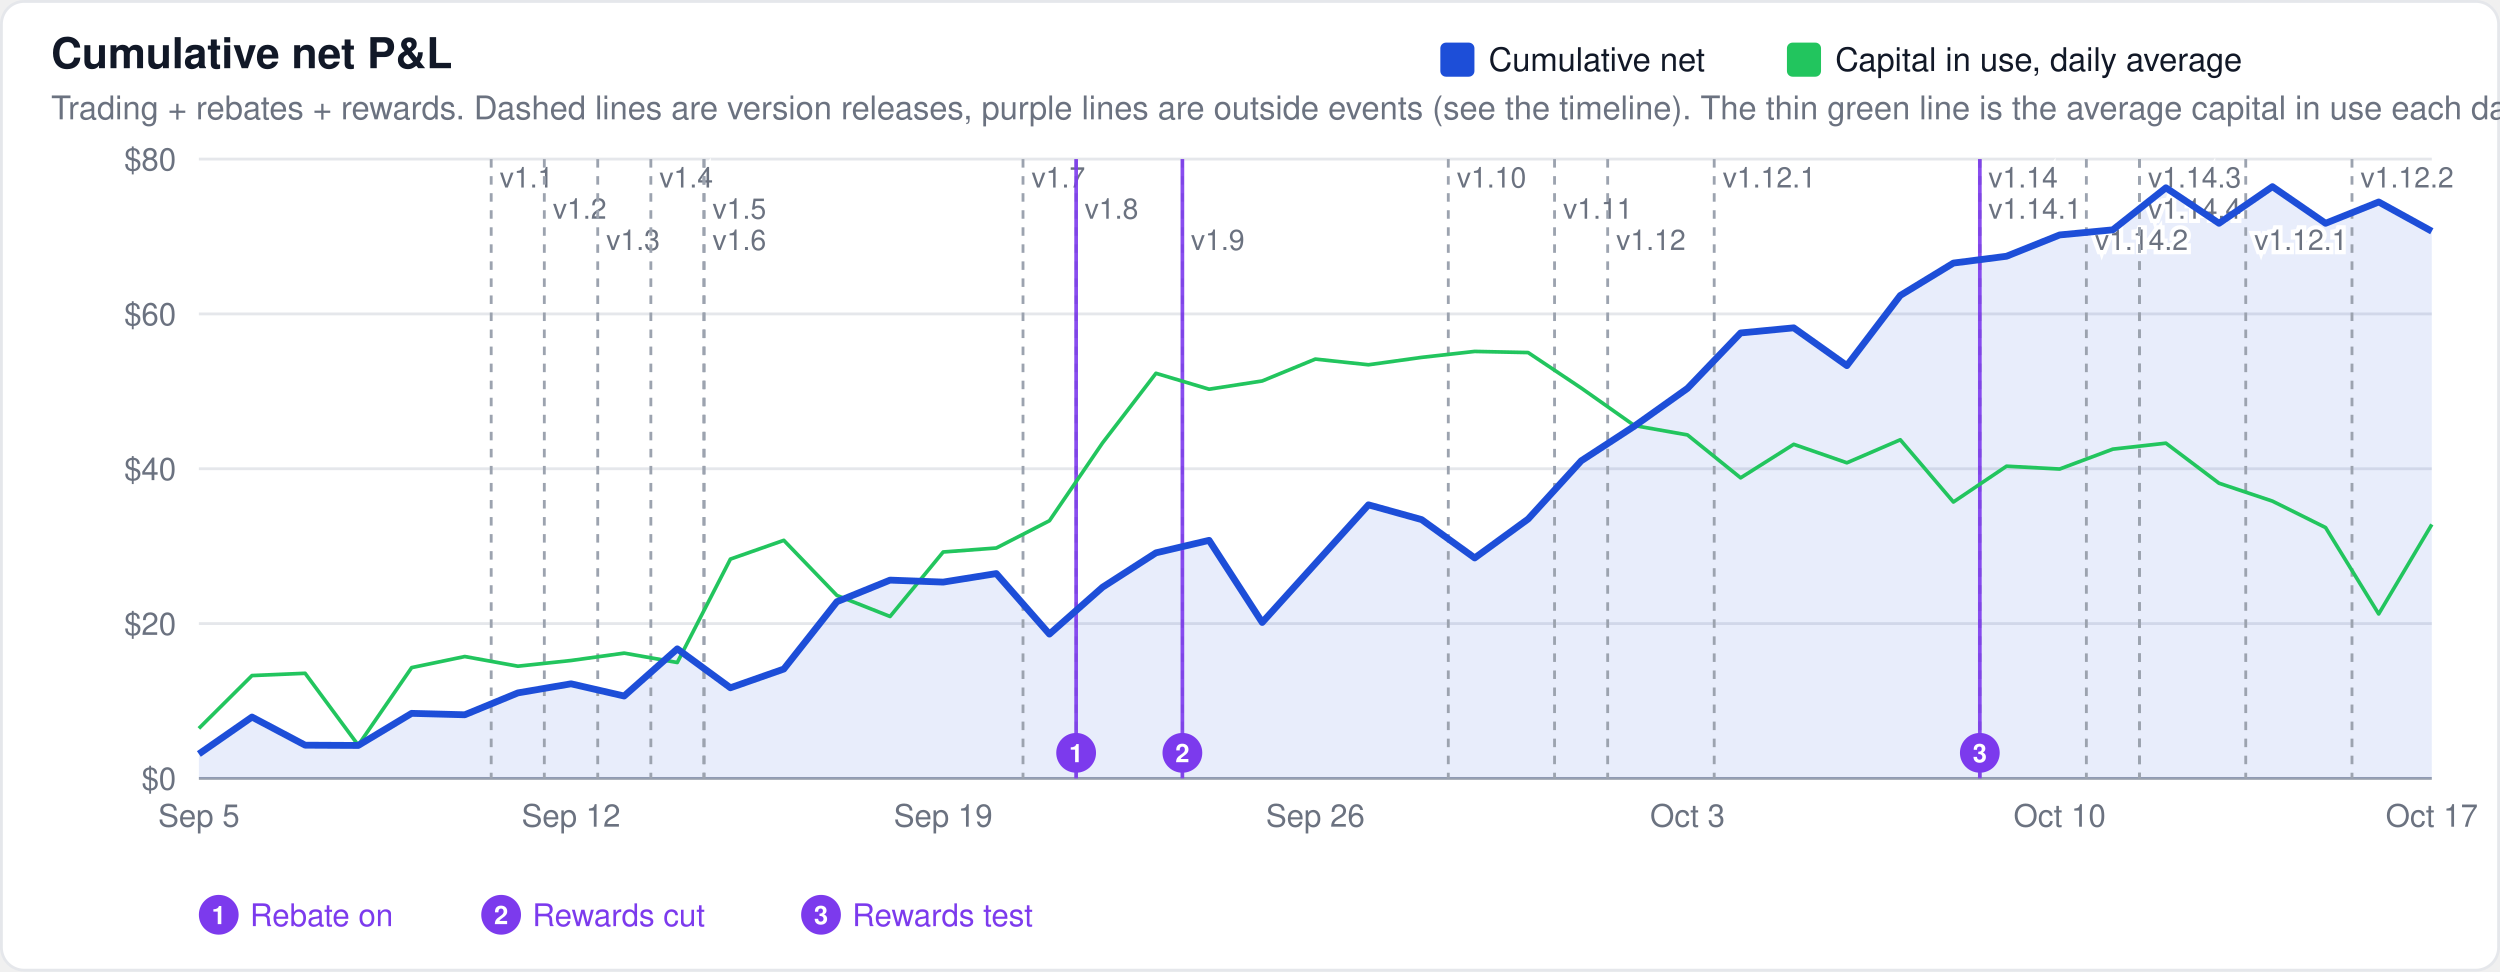
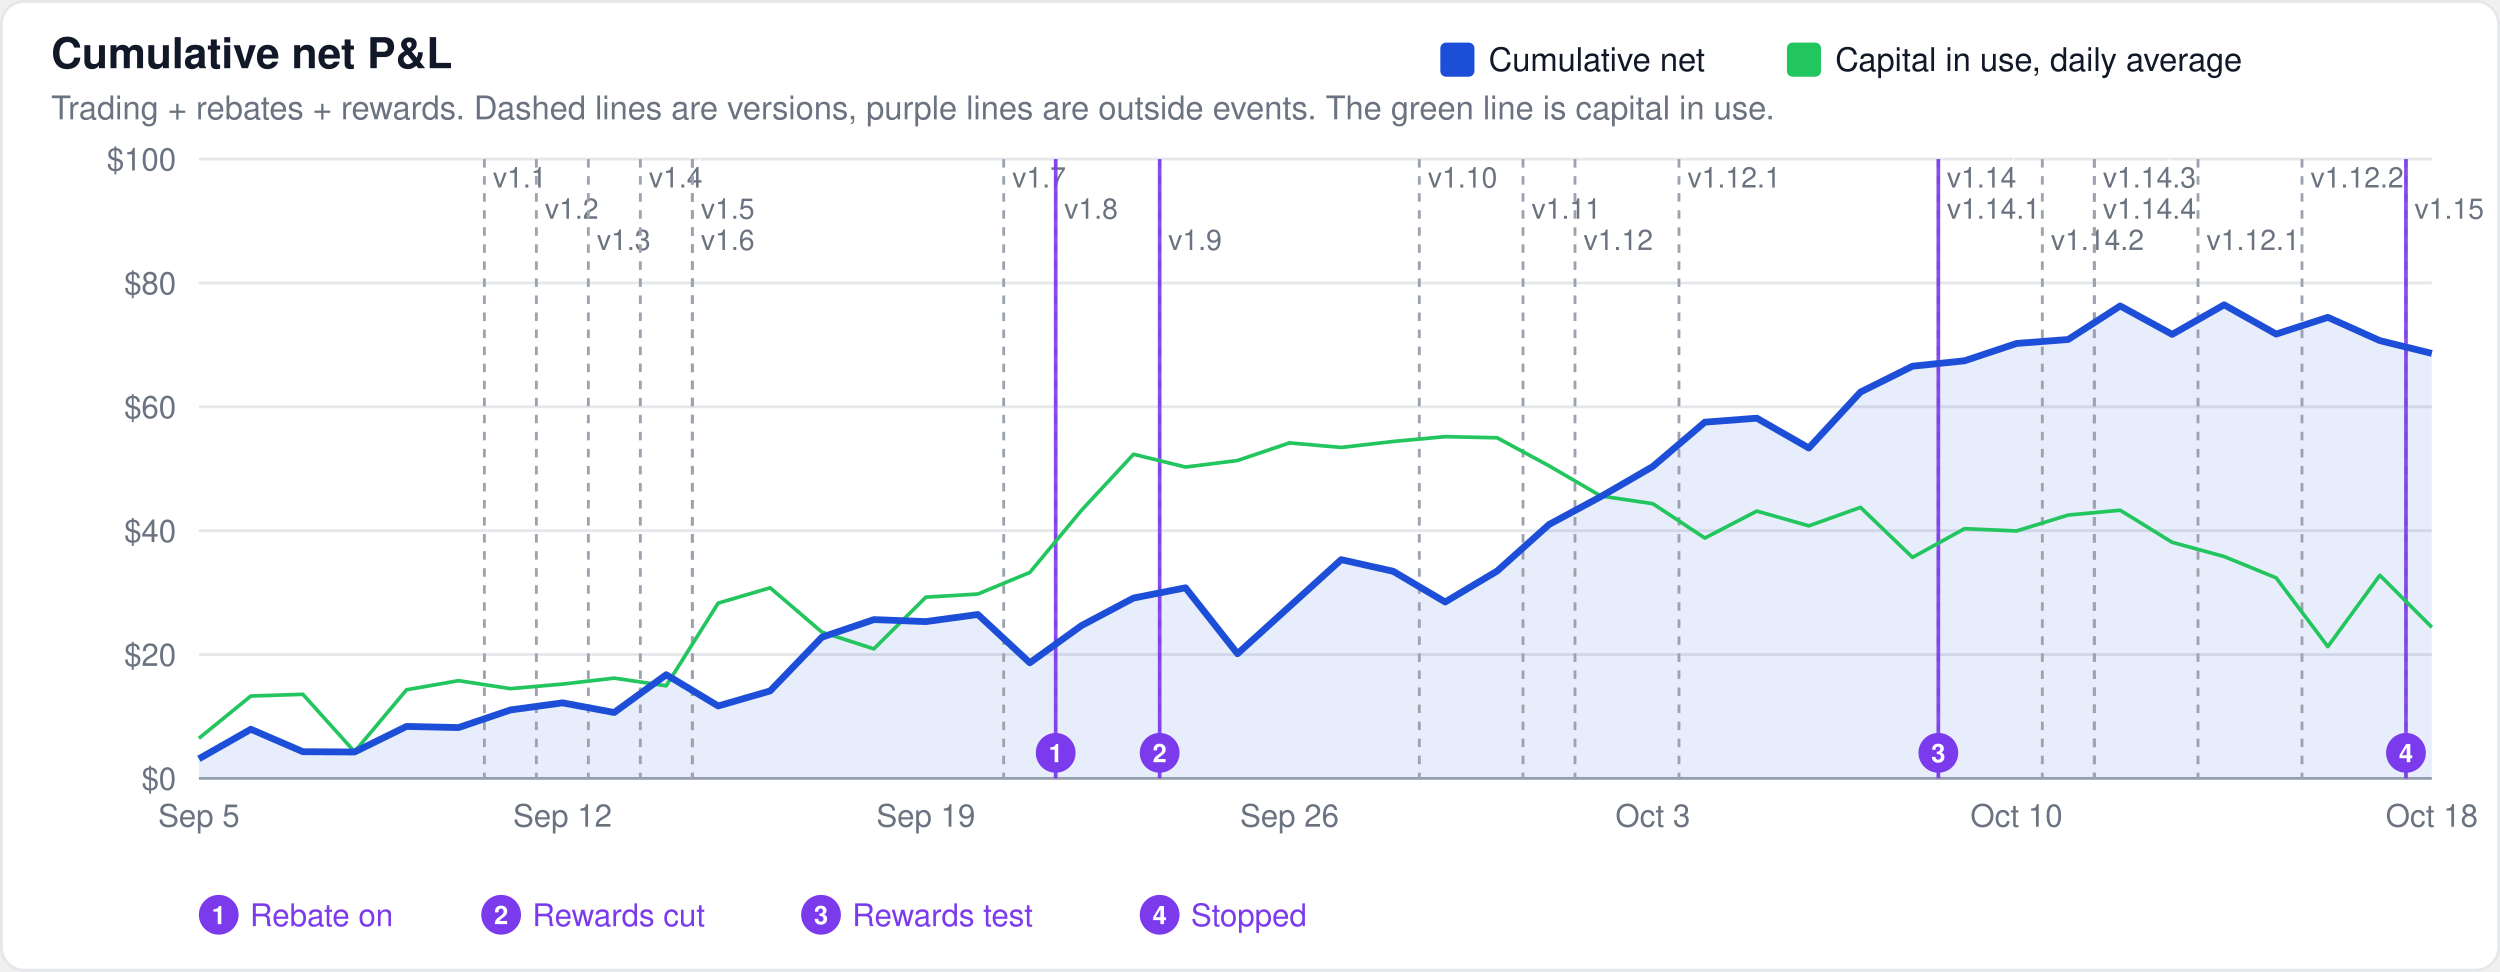
<svg xmlns="http://www.w3.org/2000/svg" width="880" height="342" viewBox="0 0 880 342" font-family="-apple-system,BlinkMacSystemFont,Segoe UI,Helvetica,Arial,sans-serif">
  <rect x="0.5" y="0.5" width="879" height="341" rx="8" fill="#ffffff" stroke="#e5e7eb" />
  <text x="18" y="24" font-size="15" font-weight="600" fill="#111827">Cumulative net P&amp;L</text>
-   <text x="18" y="42" font-size="11.5" fill="#6b7280">Trading + rebates + rewards. Dashed lines are version releases, purple lines are outside events (see the timeline). The thin green line is the average capital in use each day.</text>
+   <text x="18" y="42" font-size="11.5" fill="#6b7280">Trading + rebates + rewards. Dashed lines are versions, purple lines are outside events. The green line is capital in use.</text>
  <line x1="70" x2="856" y1="274.0" y2="274.0" stroke="#9ca3af" stroke-width="1" />
  <text x="62" y="278.0" font-size="11" text-anchor="end" fill="#6b7280">$0</text>
-   <line x1="70" x2="856" y1="219.5" y2="219.5" stroke="#e5e7eb" stroke-width="1" />
-   <text x="62" y="223.5" font-size="11" text-anchor="end" fill="#6b7280">$20</text>
-   <line x1="70" x2="856" y1="165.0" y2="165.0" stroke="#e5e7eb" stroke-width="1" />
-   <text x="62" y="169.0" font-size="11" text-anchor="end" fill="#6b7280">$40</text>
-   <line x1="70" x2="856" y1="110.5" y2="110.5" stroke="#e5e7eb" stroke-width="1" />
-   <text x="62" y="114.5" font-size="11" text-anchor="end" fill="#6b7280">$60</text>
+   <line x1="70" x2="856" y1="230.4" y2="230.4" stroke="#e5e7eb" stroke-width="1" />
+   <text x="62" y="234.4" font-size="11" text-anchor="end" fill="#6b7280">$20</text>
+   <line x1="70" x2="856" y1="186.8" y2="186.8" stroke="#e5e7eb" stroke-width="1" />
+   <text x="62" y="190.8" font-size="11" text-anchor="end" fill="#6b7280">$40</text>
+   <line x1="70" x2="856" y1="143.2" y2="143.2" stroke="#e5e7eb" stroke-width="1" />
+   <text x="62" y="147.2" font-size="11" text-anchor="end" fill="#6b7280">$60</text>
+   <line x1="70" x2="856" y1="99.6" y2="99.6" stroke="#e5e7eb" stroke-width="1" />
+   <text x="62" y="103.6" font-size="11" text-anchor="end" fill="#6b7280">$80</text>
  <line x1="70" x2="856" y1="56.0" y2="56.0" stroke="#e5e7eb" stroke-width="1" />
-   <text x="62" y="60.0" font-size="11" text-anchor="end" fill="#6b7280">$80</text>
-   <path d="M70.0,274.0 L70.0,265.4 L88.7,252.4 L107.4,262.3 L126.1,262.4 L144.9,251.1 L163.6,251.6 L182.3,243.9 L201.0,240.7 L219.7,245.0 L238.4,228.4 L257.1,242.1 L275.9,235.5 L294.6,211.8 L313.3,204.2 L332.0,204.9 L350.7,201.9 L369.4,223.2 L388.1,206.7 L406.9,194.6 L425.6,190.2 L444.3,219.1 L463.0,198.4 L481.7,177.7 L500.4,182.9 L519.1,196.4 L537.9,182.7 L556.6,162.2 L575.3,150.0 L594.0,136.7 L612.7,117.2 L631.4,115.4 L650.1,128.7 L668.9,104.0 L687.6,92.6 L706.3,90.2 L725.0,82.7 L743.7,80.9 L762.4,66.1 L781.1,78.6 L799.9,65.7 L818.6,78.6 L837.3,71.1 L856.0,81.4 L856.0,274.0 Z" fill="#1d4ed8" fill-opacity="0.1" stroke="none" />
-   <line x1="172.9" x2="172.9" y1="56" y2="274" stroke="#9ca3af" stroke-width="1" stroke-dasharray="3,3" />
-   <text x="175.9" y="66" font-size="10" fill="#6b7280" stroke="#ffffff" stroke-width="3" paint-order="stroke">v1.1</text>
-   <line x1="191.6" x2="191.6" y1="56" y2="274" stroke="#9ca3af" stroke-width="1" stroke-dasharray="3,3" />
-   <text x="194.6" y="77" font-size="10" fill="#6b7280" stroke="#ffffff" stroke-width="3" paint-order="stroke">v1.2</text>
-   <line x1="210.4" x2="210.4" y1="56" y2="274" stroke="#9ca3af" stroke-width="1" stroke-dasharray="3,3" />
-   <text x="213.4" y="88" font-size="10" fill="#6b7280" stroke="#ffffff" stroke-width="3" paint-order="stroke">v1.3</text>
-   <line x1="229.1" x2="229.1" y1="56" y2="274" stroke="#9ca3af" stroke-width="1" stroke-dasharray="3,3" />
-   <text x="232.1" y="66" font-size="10" fill="#6b7280" stroke="#ffffff" stroke-width="3" paint-order="stroke">v1.4</text>
-   <line x1="247.8" x2="247.8" y1="56" y2="274" stroke="#9ca3af" stroke-width="1" stroke-dasharray="3,3" />
-   <text x="250.8" y="77" font-size="10" fill="#6b7280" stroke="#ffffff" stroke-width="3" paint-order="stroke">v1.5</text>
-   <line x1="247.8" x2="247.8" y1="56" y2="274" stroke="#9ca3af" stroke-width="1" stroke-dasharray="3,3" />
-   <text x="250.8" y="88" font-size="10" fill="#6b7280" stroke="#ffffff" stroke-width="3" paint-order="stroke">v1.6</text>
-   <line x1="360.1" x2="360.1" y1="56" y2="274" stroke="#9ca3af" stroke-width="1" stroke-dasharray="3,3" />
-   <text x="363.1" y="66" font-size="10" fill="#6b7280" stroke="#ffffff" stroke-width="3" paint-order="stroke">v1.7</text>
-   <line x1="378.8" x2="378.8" y1="56" y2="274" stroke="#9ca3af" stroke-width="1" stroke-dasharray="3,3" />
-   <text x="381.8" y="77" font-size="10" fill="#6b7280" stroke="#ffffff" stroke-width="3" paint-order="stroke">v1.8</text>
-   <line x1="416.2" x2="416.2" y1="56" y2="274" stroke="#9ca3af" stroke-width="1" stroke-dasharray="3,3" />
-   <text x="419.2" y="88" font-size="10" fill="#6b7280" stroke="#ffffff" stroke-width="3" paint-order="stroke">v1.9</text>
-   <line x1="509.8" x2="509.8" y1="56" y2="274" stroke="#9ca3af" stroke-width="1" stroke-dasharray="3,3" />
-   <text x="512.8" y="66" font-size="10" fill="#6b7280" stroke="#ffffff" stroke-width="3" paint-order="stroke">v1.10</text>
-   <line x1="547.2" x2="547.2" y1="56" y2="274" stroke="#9ca3af" stroke-width="1" stroke-dasharray="3,3" />
-   <text x="550.2" y="77" font-size="10" fill="#6b7280" stroke="#ffffff" stroke-width="3" paint-order="stroke">v1.11</text>
-   <line x1="565.9" x2="565.9" y1="56" y2="274" stroke="#9ca3af" stroke-width="1" stroke-dasharray="3,3" />
-   <text x="568.9" y="88" font-size="10" fill="#6b7280" stroke="#ffffff" stroke-width="3" paint-order="stroke">v1.12</text>
-   <line x1="603.4" x2="603.4" y1="56" y2="274" stroke="#9ca3af" stroke-width="1" stroke-dasharray="3,3" />
-   <text x="606.4" y="66" font-size="10" fill="#6b7280" stroke="#ffffff" stroke-width="3" paint-order="stroke">v1.12.1</text>
-   <line x1="696.9" x2="696.9" y1="56" y2="274" stroke="#9ca3af" stroke-width="1" stroke-dasharray="3,3" />
-   <text x="699.9" y="66" font-size="10" fill="#6b7280" stroke="#ffffff" stroke-width="3" paint-order="stroke">v1.14</text>
-   <line x1="696.9" x2="696.9" y1="56" y2="274" stroke="#9ca3af" stroke-width="1" stroke-dasharray="3,3" />
-   <text x="699.9" y="77" font-size="10" fill="#6b7280" stroke="#ffffff" stroke-width="3" paint-order="stroke">v1.14.1</text>
-   <line x1="734.4" x2="734.4" y1="56" y2="274" stroke="#9ca3af" stroke-width="1" stroke-dasharray="3,3" />
-   <text x="737.4" y="88" font-size="10" fill="#6b7280" stroke="#ffffff" stroke-width="3" paint-order="stroke">v1.14.2</text>
-   <line x1="753.1" x2="753.1" y1="56" y2="274" stroke="#9ca3af" stroke-width="1" stroke-dasharray="3,3" />
-   <text x="756.1" y="66" font-size="10" fill="#6b7280" stroke="#ffffff" stroke-width="3" paint-order="stroke">v1.14.3</text>
-   <line x1="753.1" x2="753.1" y1="56" y2="274" stroke="#9ca3af" stroke-width="1" stroke-dasharray="3,3" />
-   <text x="756.1" y="77" font-size="10" fill="#6b7280" stroke="#ffffff" stroke-width="3" paint-order="stroke">v1.14.4</text>
-   <line x1="790.5" x2="790.5" y1="56" y2="274" stroke="#9ca3af" stroke-width="1" stroke-dasharray="3,3" />
-   <text x="793.5" y="88" font-size="10" fill="#6b7280" stroke="#ffffff" stroke-width="3" paint-order="stroke">v1.12.1</text>
-   <line x1="827.9" x2="827.9" y1="56" y2="274" stroke="#9ca3af" stroke-width="1" stroke-dasharray="3,3" />
-   <text x="830.9" y="66" font-size="10" fill="#6b7280" stroke="#ffffff" stroke-width="3" paint-order="stroke">v1.12.2</text>
-   <line x1="378.8" x2="378.8" y1="56" y2="274" stroke="#7c3aed" stroke-width="1.3" opacity="0.9" />
-   <circle cx="378.8" cy="265.0" r="7" fill="#7c3aed" />
-   <text x="378.8" y="268.3" font-size="9" font-weight="600" text-anchor="middle" fill="#ffffff">1</text>
-   <line x1="416.2" x2="416.2" y1="56" y2="274" stroke="#7c3aed" stroke-width="1.3" opacity="0.9" />
-   <circle cx="416.2" cy="265.0" r="7" fill="#7c3aed" />
-   <text x="416.2" y="268.3" font-size="9" font-weight="600" text-anchor="middle" fill="#ffffff">2</text>
-   <line x1="696.9" x2="696.9" y1="56" y2="274" stroke="#7c3aed" stroke-width="1.3" opacity="0.9" />
-   <circle cx="696.9" cy="265.0" r="7" fill="#7c3aed" />
-   <text x="696.9" y="268.3" font-size="9" font-weight="600" text-anchor="middle" fill="#ffffff">3</text>
+   <text x="62" y="60.0" font-size="11" text-anchor="end" fill="#6b7280">$100</text>
+   <path d="M70.0,274.0 L70.0,267.1 L88.3,256.7 L106.6,264.6 L124.8,264.7 L143.1,255.7 L161.4,256.1 L179.7,249.9 L198.0,247.4 L216.2,250.8 L234.5,237.5 L252.8,248.5 L271.1,243.2 L289.3,224.3 L307.6,218.1 L325.9,218.8 L344.2,216.3 L362.5,233.3 L380.7,220.2 L399.0,210.5 L417.3,206.9 L435.6,230.1 L453.9,213.5 L472.1,197.0 L490.4,201.1 L508.7,211.9 L527.0,201.0 L545.3,184.6 L563.5,174.8 L581.8,164.2 L600.1,148.6 L618.4,147.2 L636.7,157.7 L654.9,138.0 L673.2,128.9 L691.5,127.0 L709.8,120.9 L728.0,119.5 L746.3,107.7 L764.6,117.7 L782.9,107.3 L801.2,117.6 L819.4,111.7 L837.7,119.9 L856.0,124.4 L856.0,274.0 Z" fill="#1d4ed8" fill-opacity="0.1" stroke="none" />
+   <line x1="170.5" x2="170.5" y1="56" y2="274" stroke="#9ca3af" stroke-width="1" stroke-dasharray="3,3" />
+   <text x="173.5" y="66" font-size="10" fill="#6b7280" stroke="#ffffff" stroke-width="3" paint-order="stroke">v1.1</text>
+   <line x1="188.8" x2="188.8" y1="56" y2="274" stroke="#9ca3af" stroke-width="1" stroke-dasharray="3,3" />
+   <text x="191.8" y="77" font-size="10" fill="#6b7280" stroke="#ffffff" stroke-width="3" paint-order="stroke">v1.2</text>
+   <line x1="207.1" x2="207.1" y1="56" y2="274" stroke="#9ca3af" stroke-width="1" stroke-dasharray="3,3" />
+   <text x="210.1" y="88" font-size="10" fill="#6b7280" stroke="#ffffff" stroke-width="3" paint-order="stroke">v1.3</text>
+   <line x1="225.4" x2="225.4" y1="56" y2="274" stroke="#9ca3af" stroke-width="1" stroke-dasharray="3,3" />
+   <text x="228.4" y="66" font-size="10" fill="#6b7280" stroke="#ffffff" stroke-width="3" paint-order="stroke">v1.4</text>
+   <line x1="243.7" x2="243.7" y1="56" y2="274" stroke="#9ca3af" stroke-width="1" stroke-dasharray="3,3" />
+   <text x="246.7" y="77" font-size="10" fill="#6b7280" stroke="#ffffff" stroke-width="3" paint-order="stroke">v1.5</text>
+   <line x1="243.7" x2="243.7" y1="56" y2="274" stroke="#9ca3af" stroke-width="1" stroke-dasharray="3,3" />
+   <text x="246.7" y="88" font-size="10" fill="#6b7280" stroke="#ffffff" stroke-width="3" paint-order="stroke">v1.6</text>
+   <line x1="353.3" x2="353.3" y1="56" y2="274" stroke="#9ca3af" stroke-width="1" stroke-dasharray="3,3" />
+   <text x="356.3" y="66" font-size="10" fill="#6b7280" stroke="#ffffff" stroke-width="3" paint-order="stroke">v1.7</text>
+   <line x1="371.6" x2="371.6" y1="56" y2="274" stroke="#9ca3af" stroke-width="1" stroke-dasharray="3,3" />
+   <text x="374.6" y="77" font-size="10" fill="#6b7280" stroke="#ffffff" stroke-width="3" paint-order="stroke">v1.8</text>
+   <line x1="408.2" x2="408.2" y1="56" y2="274" stroke="#9ca3af" stroke-width="1" stroke-dasharray="3,3" />
+   <text x="411.2" y="88" font-size="10" fill="#6b7280" stroke="#ffffff" stroke-width="3" paint-order="stroke">v1.9</text>
+   <line x1="499.6" x2="499.6" y1="56" y2="274" stroke="#9ca3af" stroke-width="1" stroke-dasharray="3,3" />
+   <text x="502.6" y="66" font-size="10" fill="#6b7280" stroke="#ffffff" stroke-width="3" paint-order="stroke">v1.10</text>
+   <line x1="536.1" x2="536.1" y1="56" y2="274" stroke="#9ca3af" stroke-width="1" stroke-dasharray="3,3" />
+   <text x="539.1" y="77" font-size="10" fill="#6b7280" stroke="#ffffff" stroke-width="3" paint-order="stroke">v1.11</text>
+   <line x1="554.4" x2="554.4" y1="56" y2="274" stroke="#9ca3af" stroke-width="1" stroke-dasharray="3,3" />
+   <text x="557.4" y="88" font-size="10" fill="#6b7280" stroke="#ffffff" stroke-width="3" paint-order="stroke">v1.12</text>
+   <line x1="591.0" x2="591.0" y1="56" y2="274" stroke="#9ca3af" stroke-width="1" stroke-dasharray="3,3" />
+   <text x="594.0" y="66" font-size="10" fill="#6b7280" stroke="#ffffff" stroke-width="3" paint-order="stroke">v1.12.1</text>
+   <line x1="682.3" x2="682.3" y1="56" y2="274" stroke="#9ca3af" stroke-width="1" stroke-dasharray="3,3" />
+   <text x="685.3" y="66" font-size="10" fill="#6b7280" stroke="#ffffff" stroke-width="3" paint-order="stroke">v1.14</text>
+   <line x1="682.3" x2="682.3" y1="56" y2="274" stroke="#9ca3af" stroke-width="1" stroke-dasharray="3,3" />
+   <text x="685.3" y="77" font-size="10" fill="#6b7280" stroke="#ffffff" stroke-width="3" paint-order="stroke">v1.14.1</text>
+   <line x1="718.9" x2="718.9" y1="56" y2="274" stroke="#9ca3af" stroke-width="1" stroke-dasharray="3,3" />
+   <text x="721.9" y="88" font-size="10" fill="#6b7280" stroke="#ffffff" stroke-width="3" paint-order="stroke">v1.14.2</text>
+   <line x1="737.2" x2="737.2" y1="56" y2="274" stroke="#9ca3af" stroke-width="1" stroke-dasharray="3,3" />
+   <text x="740.2" y="66" font-size="10" fill="#6b7280" stroke="#ffffff" stroke-width="3" paint-order="stroke">v1.14.3</text>
+   <line x1="737.2" x2="737.2" y1="56" y2="274" stroke="#9ca3af" stroke-width="1" stroke-dasharray="3,3" />
+   <text x="740.2" y="77" font-size="10" fill="#6b7280" stroke="#ffffff" stroke-width="3" paint-order="stroke">v1.14.4</text>
+   <line x1="773.7" x2="773.7" y1="56" y2="274" stroke="#9ca3af" stroke-width="1" stroke-dasharray="3,3" />
+   <text x="776.7" y="88" font-size="10" fill="#6b7280" stroke="#ffffff" stroke-width="3" paint-order="stroke">v1.12.1</text>
+   <line x1="810.3" x2="810.3" y1="56" y2="274" stroke="#9ca3af" stroke-width="1" stroke-dasharray="3,3" />
+   <text x="813.3" y="66" font-size="10" fill="#6b7280" stroke="#ffffff" stroke-width="3" paint-order="stroke">v1.12.2</text>
+   <line x1="846.9" x2="846.9" y1="56" y2="274" stroke="#9ca3af" stroke-width="1" stroke-dasharray="3,3" />
+   <text x="849.9" y="77" font-size="10" fill="#6b7280" stroke="#ffffff" stroke-width="3" paint-order="stroke">v1.15</text>
+   <line x1="371.6" x2="371.6" y1="56" y2="274" stroke="#7c3aed" stroke-width="1.3" opacity="0.9" />
+   <circle cx="371.6" cy="265.0" r="7" fill="#7c3aed" />
+   <text x="371.6" y="268.3" font-size="9" font-weight="600" text-anchor="middle" fill="#ffffff">1</text>
+   <line x1="408.2" x2="408.2" y1="56" y2="274" stroke="#7c3aed" stroke-width="1.3" opacity="0.9" />
+   <circle cx="408.2" cy="265.0" r="7" fill="#7c3aed" />
+   <text x="408.2" y="268.3" font-size="9" font-weight="600" text-anchor="middle" fill="#ffffff">2</text>
+   <line x1="682.3" x2="682.3" y1="56" y2="274" stroke="#7c3aed" stroke-width="1.3" opacity="0.9" />
+   <circle cx="682.3" cy="265.0" r="7" fill="#7c3aed" />
+   <text x="682.3" y="268.3" font-size="9" font-weight="600" text-anchor="middle" fill="#ffffff">3</text>
+   <line x1="846.9" x2="846.9" y1="56" y2="274" stroke="#7c3aed" stroke-width="1.3" opacity="0.9" />
+   <circle cx="846.9" cy="265.0" r="7" fill="#7c3aed" />
+   <text x="846.9" y="268.3" font-size="9" font-weight="600" text-anchor="middle" fill="#ffffff">4</text>
  <circle cx="77.0" cy="322.0" r="7" fill="#7c3aed" />
  <text x="77.0" y="325.3" font-size="9" font-weight="600" text-anchor="middle" fill="#ffffff">1</text>
  <text x="88.0" y="326.0" font-size="11" fill="#7c3aed">Rebate on</text>
  <circle cx="176.4" cy="322.0" r="7" fill="#7c3aed" />
  <text x="176.4" y="325.3" font-size="9" font-weight="600" text-anchor="middle" fill="#ffffff">2</text>
  <text x="187.4" y="326.0" font-size="11" fill="#7c3aed">Rewards cut</text>
  <circle cx="289.0" cy="322.0" r="7" fill="#7c3aed" />
  <text x="289.0" y="325.3" font-size="9" font-weight="600" text-anchor="middle" fill="#ffffff">3</text>
  <text x="300.0" y="326.0" font-size="11" fill="#7c3aed">Rewards test</text>
-   <path d="M70.0,256.4 L88.7,237.8 L107.4,237.0 L126.1,262.3 L144.9,235.0 L163.6,231.1 L182.3,234.5 L201.0,232.5 L219.7,229.9 L238.4,233.2 L257.1,196.8 L275.9,190.2 L294.6,209.6 L313.3,217.0 L332.0,194.3 L350.7,192.9 L369.4,183.3 L388.1,155.9 L406.9,131.4 L425.6,137.0 L444.3,134.1 L463.0,126.4 L481.7,128.4 L500.4,125.8 L519.1,123.7 L537.9,124.1 L556.6,136.6 L575.3,149.8 L594.0,153.1 L612.7,168.2 L631.4,156.4 L650.1,162.9 L668.9,154.8 L687.6,176.7 L706.3,164.1 L725.0,165.1 L743.7,158.1 L762.4,156.0 L781.1,170.1 L799.9,176.4 L818.6,185.7 L837.3,216.1 L856.0,184.6" fill="none" stroke="#22c55e" stroke-width="1.3" stroke-linejoin="round" />
-   <path d="M70.0,265.4 L88.7,252.4 L107.4,262.3 L126.1,262.4 L144.9,251.1 L163.6,251.6 L182.3,243.9 L201.0,240.7 L219.7,245.0 L238.4,228.4 L257.1,242.1 L275.9,235.5 L294.6,211.8 L313.3,204.2 L332.0,204.9 L350.7,201.9 L369.4,223.2 L388.1,206.7 L406.9,194.6 L425.6,190.2 L444.3,219.1 L463.0,198.4 L481.7,177.7 L500.4,182.9 L519.1,196.4 L537.9,182.7 L556.6,162.2 L575.3,150.0 L594.0,136.7 L612.7,117.2 L631.4,115.4 L650.1,128.7 L668.9,104.0 L687.6,92.6 L706.3,90.2 L725.0,82.7 L743.7,80.9 L762.4,66.1 L781.1,78.6 L799.9,65.7 L818.6,78.6 L837.3,71.1 L856.0,81.4" fill="none" stroke="#1d4ed8" stroke-width="2.4" stroke-linejoin="round" />
+   <circle cx="408.2" cy="322.0" r="7" fill="#7c3aed" />
+   <text x="408.2" y="325.3" font-size="9" font-weight="600" text-anchor="middle" fill="#ffffff">4</text>
+   <text x="419.2" y="326.0" font-size="11" fill="#7c3aed">Stopped</text>
+   <path d="M70.0,259.9 L88.3,245.0 L106.6,244.4 L124.8,264.6 L143.1,242.8 L161.4,239.6 L179.7,242.4 L198.0,240.8 L216.2,238.7 L234.5,241.4 L252.8,212.3 L271.1,206.9 L289.3,222.5 L307.6,228.4 L325.9,210.2 L344.2,209.1 L362.5,201.5 L380.7,179.6 L399.0,159.9 L417.3,164.4 L435.6,162.1 L453.9,155.9 L472.1,157.5 L490.4,155.4 L508.7,153.7 L527.0,154.1 L545.3,164.0 L563.5,174.6 L581.8,177.3 L600.1,189.4 L618.4,179.9 L636.7,185.1 L654.9,178.6 L673.2,196.2 L691.5,186.1 L709.8,186.9 L728.0,181.3 L746.3,179.6 L764.6,190.9 L782.9,195.9 L801.2,203.4 L819.4,227.6 L837.7,202.5 L856.0,220.8" fill="none" stroke="#22c55e" stroke-width="1.3" stroke-linejoin="round" />
+   <path d="M70.0,267.1 L88.3,256.7 L106.6,264.6 L124.8,264.7 L143.1,255.7 L161.4,256.1 L179.7,249.9 L198.0,247.4 L216.2,250.8 L234.5,237.5 L252.8,248.5 L271.1,243.2 L289.3,224.3 L307.6,218.1 L325.9,218.8 L344.2,216.3 L362.5,233.3 L380.7,220.2 L399.0,210.5 L417.3,206.9 L435.6,230.1 L453.9,213.5 L472.1,197.0 L490.4,201.1 L508.7,211.9 L527.0,201.0 L545.3,184.6 L563.5,174.8 L581.8,164.2 L600.1,148.6 L618.4,147.2 L636.7,157.7 L654.9,138.0 L673.2,128.9 L691.5,127.0 L709.8,120.9 L728.0,119.5 L746.3,107.7 L764.6,117.7 L782.9,107.3 L801.2,117.6 L819.4,111.7 L837.7,119.9 L856.0,124.4" fill="none" stroke="#1d4ed8" stroke-width="2.4" stroke-linejoin="round" />
  <rect x="629.0" y="15" width="12" height="12" rx="2" fill="#22c55e" />
  <text x="646.0" y="25" font-size="11.5" fill="#111827">Capital in use, daily average</text>
  <rect x="507.0" y="15" width="12" height="12" rx="2" fill="#1d4ed8" />
  <text x="524.0" y="25" font-size="11.5" fill="#111827">Cumulative net</text>
  <text x="70.0" y="291" font-size="11" text-anchor="middle" fill="#6b7280">Sep 5</text>
-   <text x="201.0" y="291" font-size="11" text-anchor="middle" fill="#6b7280">Sep 12</text>
-   <text x="332.0" y="291" font-size="11" text-anchor="middle" fill="#6b7280">Sep 19</text>
-   <text x="463.0" y="291" font-size="11" text-anchor="middle" fill="#6b7280">Sep 26</text>
-   <text x="594.0" y="291" font-size="11" text-anchor="middle" fill="#6b7280">Oct 3</text>
-   <text x="725.0" y="291" font-size="11" text-anchor="middle" fill="#6b7280">Oct 10</text>
-   <text x="856.0" y="291" font-size="11" text-anchor="middle" fill="#6b7280">Oct 17</text>
+   <text x="198.0" y="291" font-size="11" text-anchor="middle" fill="#6b7280">Sep 12</text>
+   <text x="325.9" y="291" font-size="11" text-anchor="middle" fill="#6b7280">Sep 19</text>
+   <text x="453.9" y="291" font-size="11" text-anchor="middle" fill="#6b7280">Sep 26</text>
+   <text x="581.8" y="291" font-size="11" text-anchor="middle" fill="#6b7280">Oct 3</text>
+   <text x="709.8" y="291" font-size="11" text-anchor="middle" fill="#6b7280">Oct 10</text>
+   <text x="856.0" y="291" font-size="11" text-anchor="middle" fill="#6b7280">Oct 18</text>
</svg>
